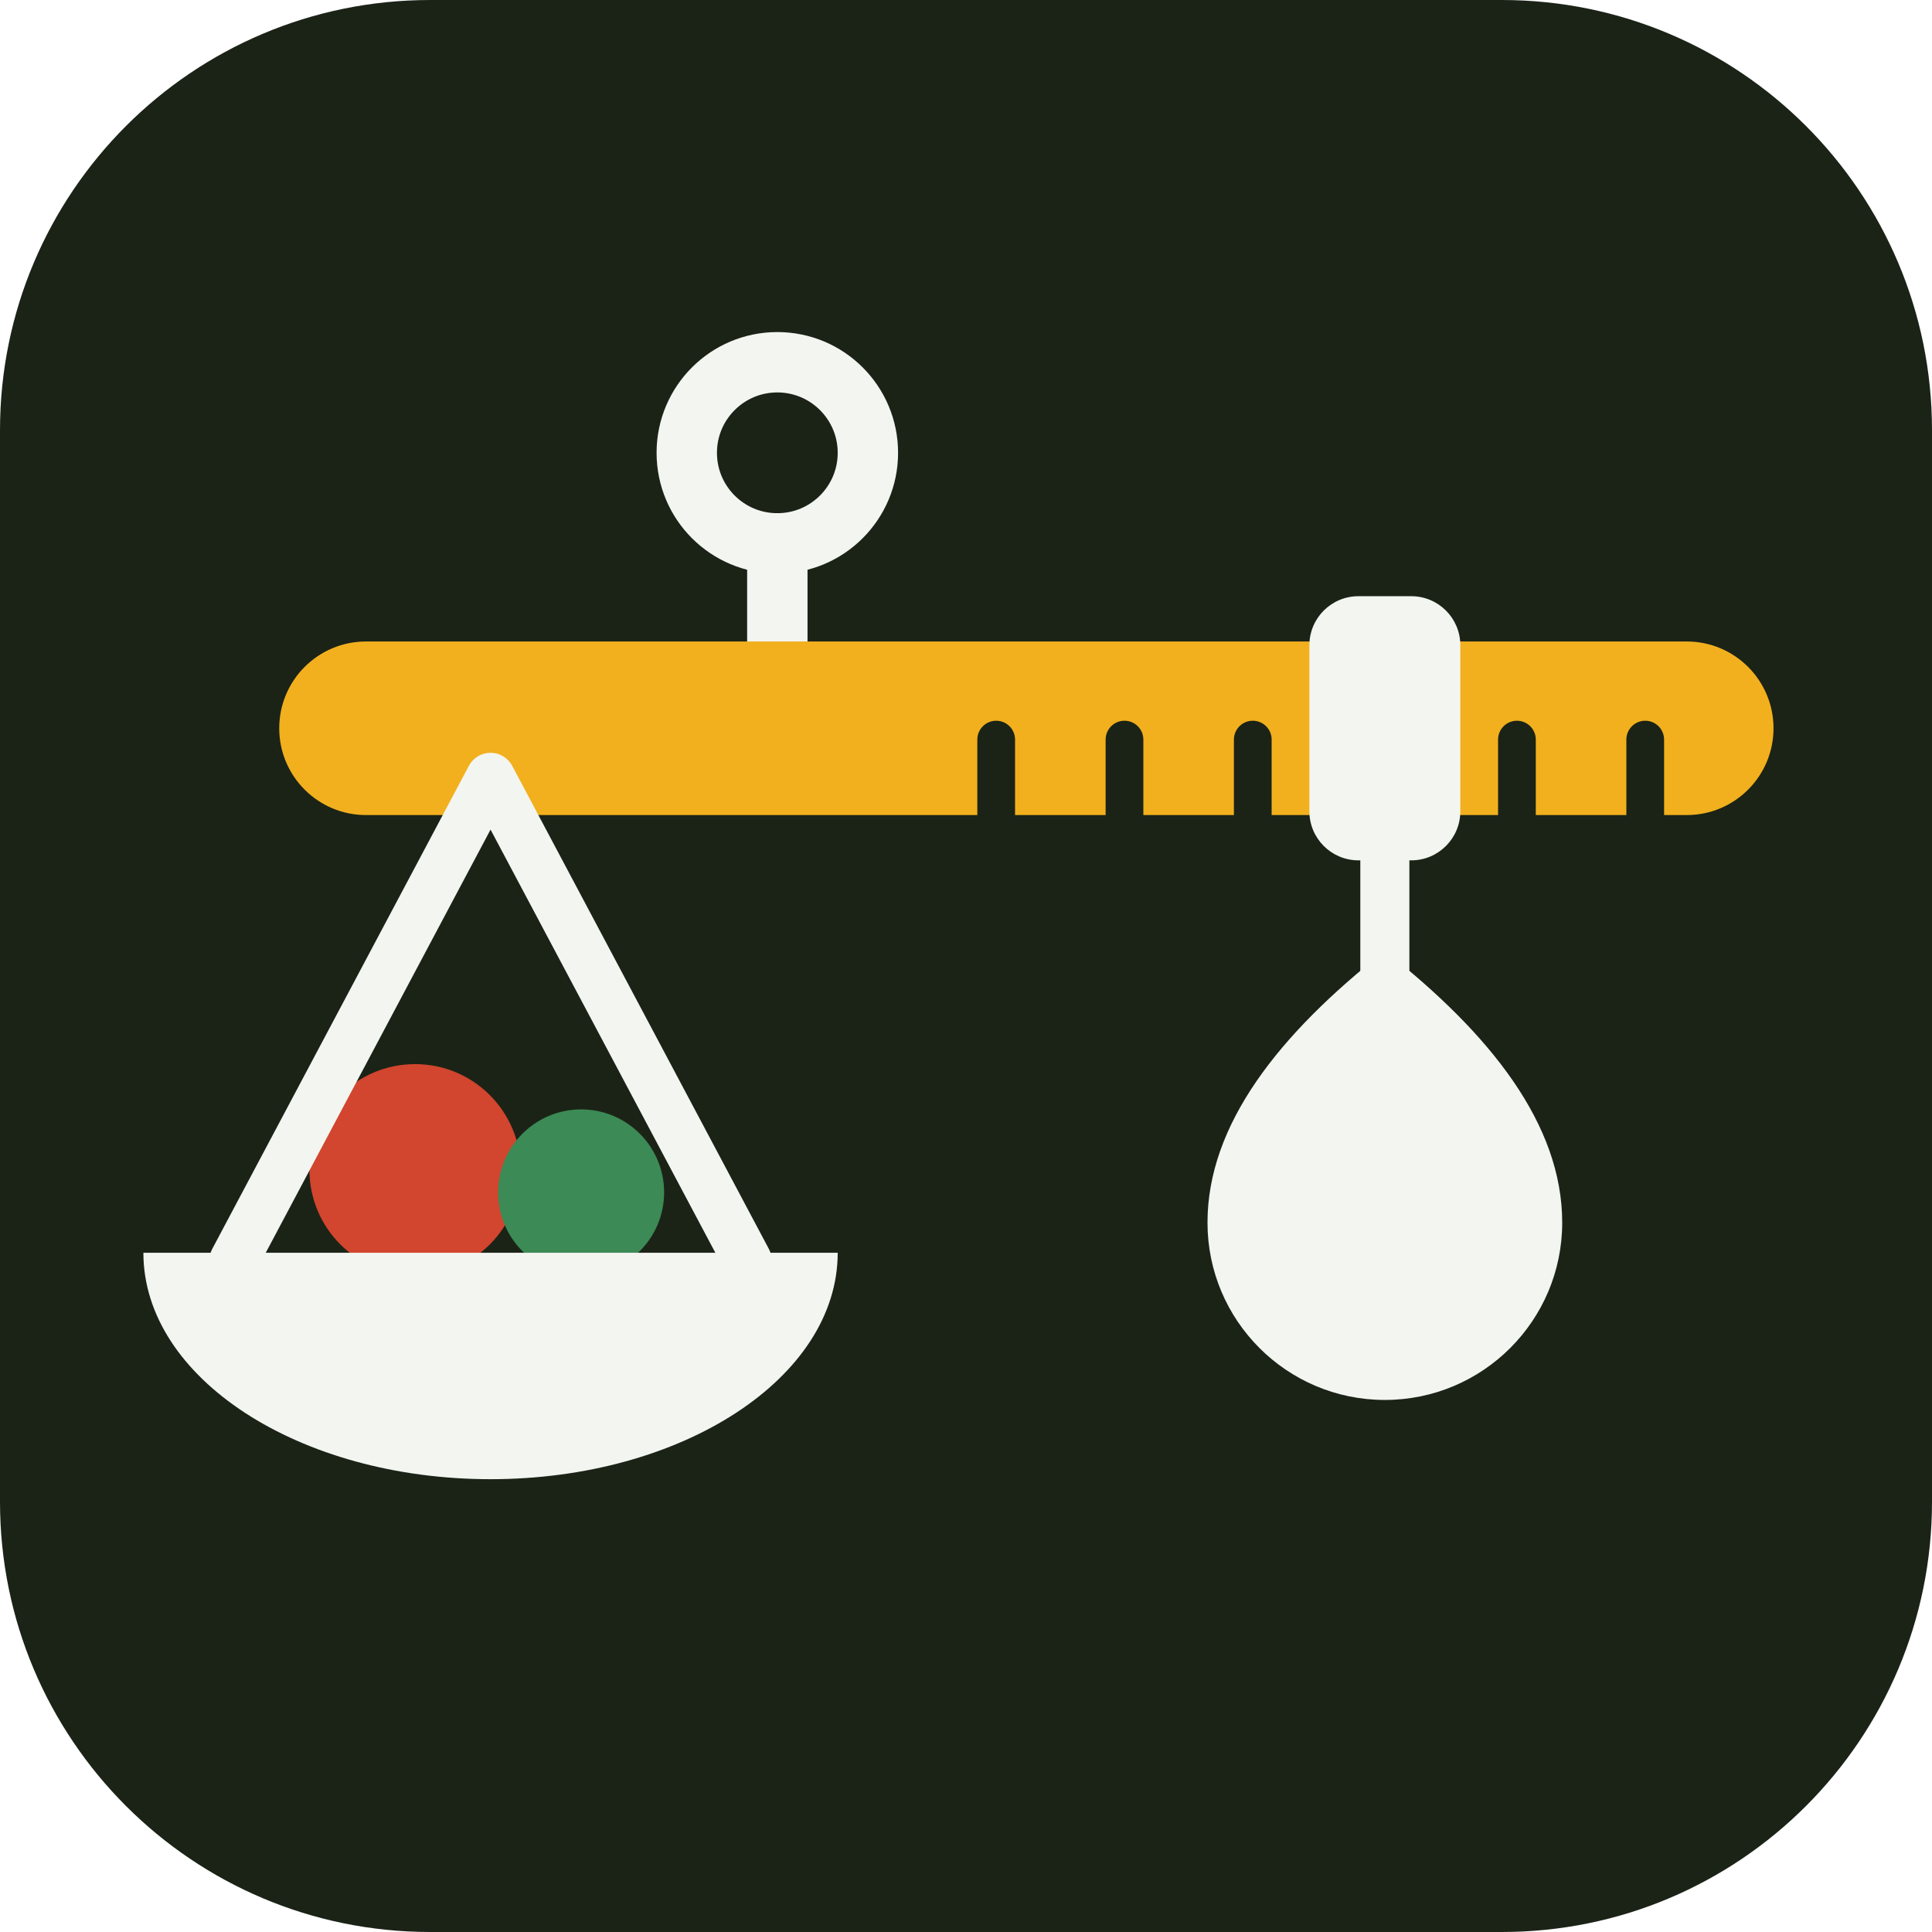
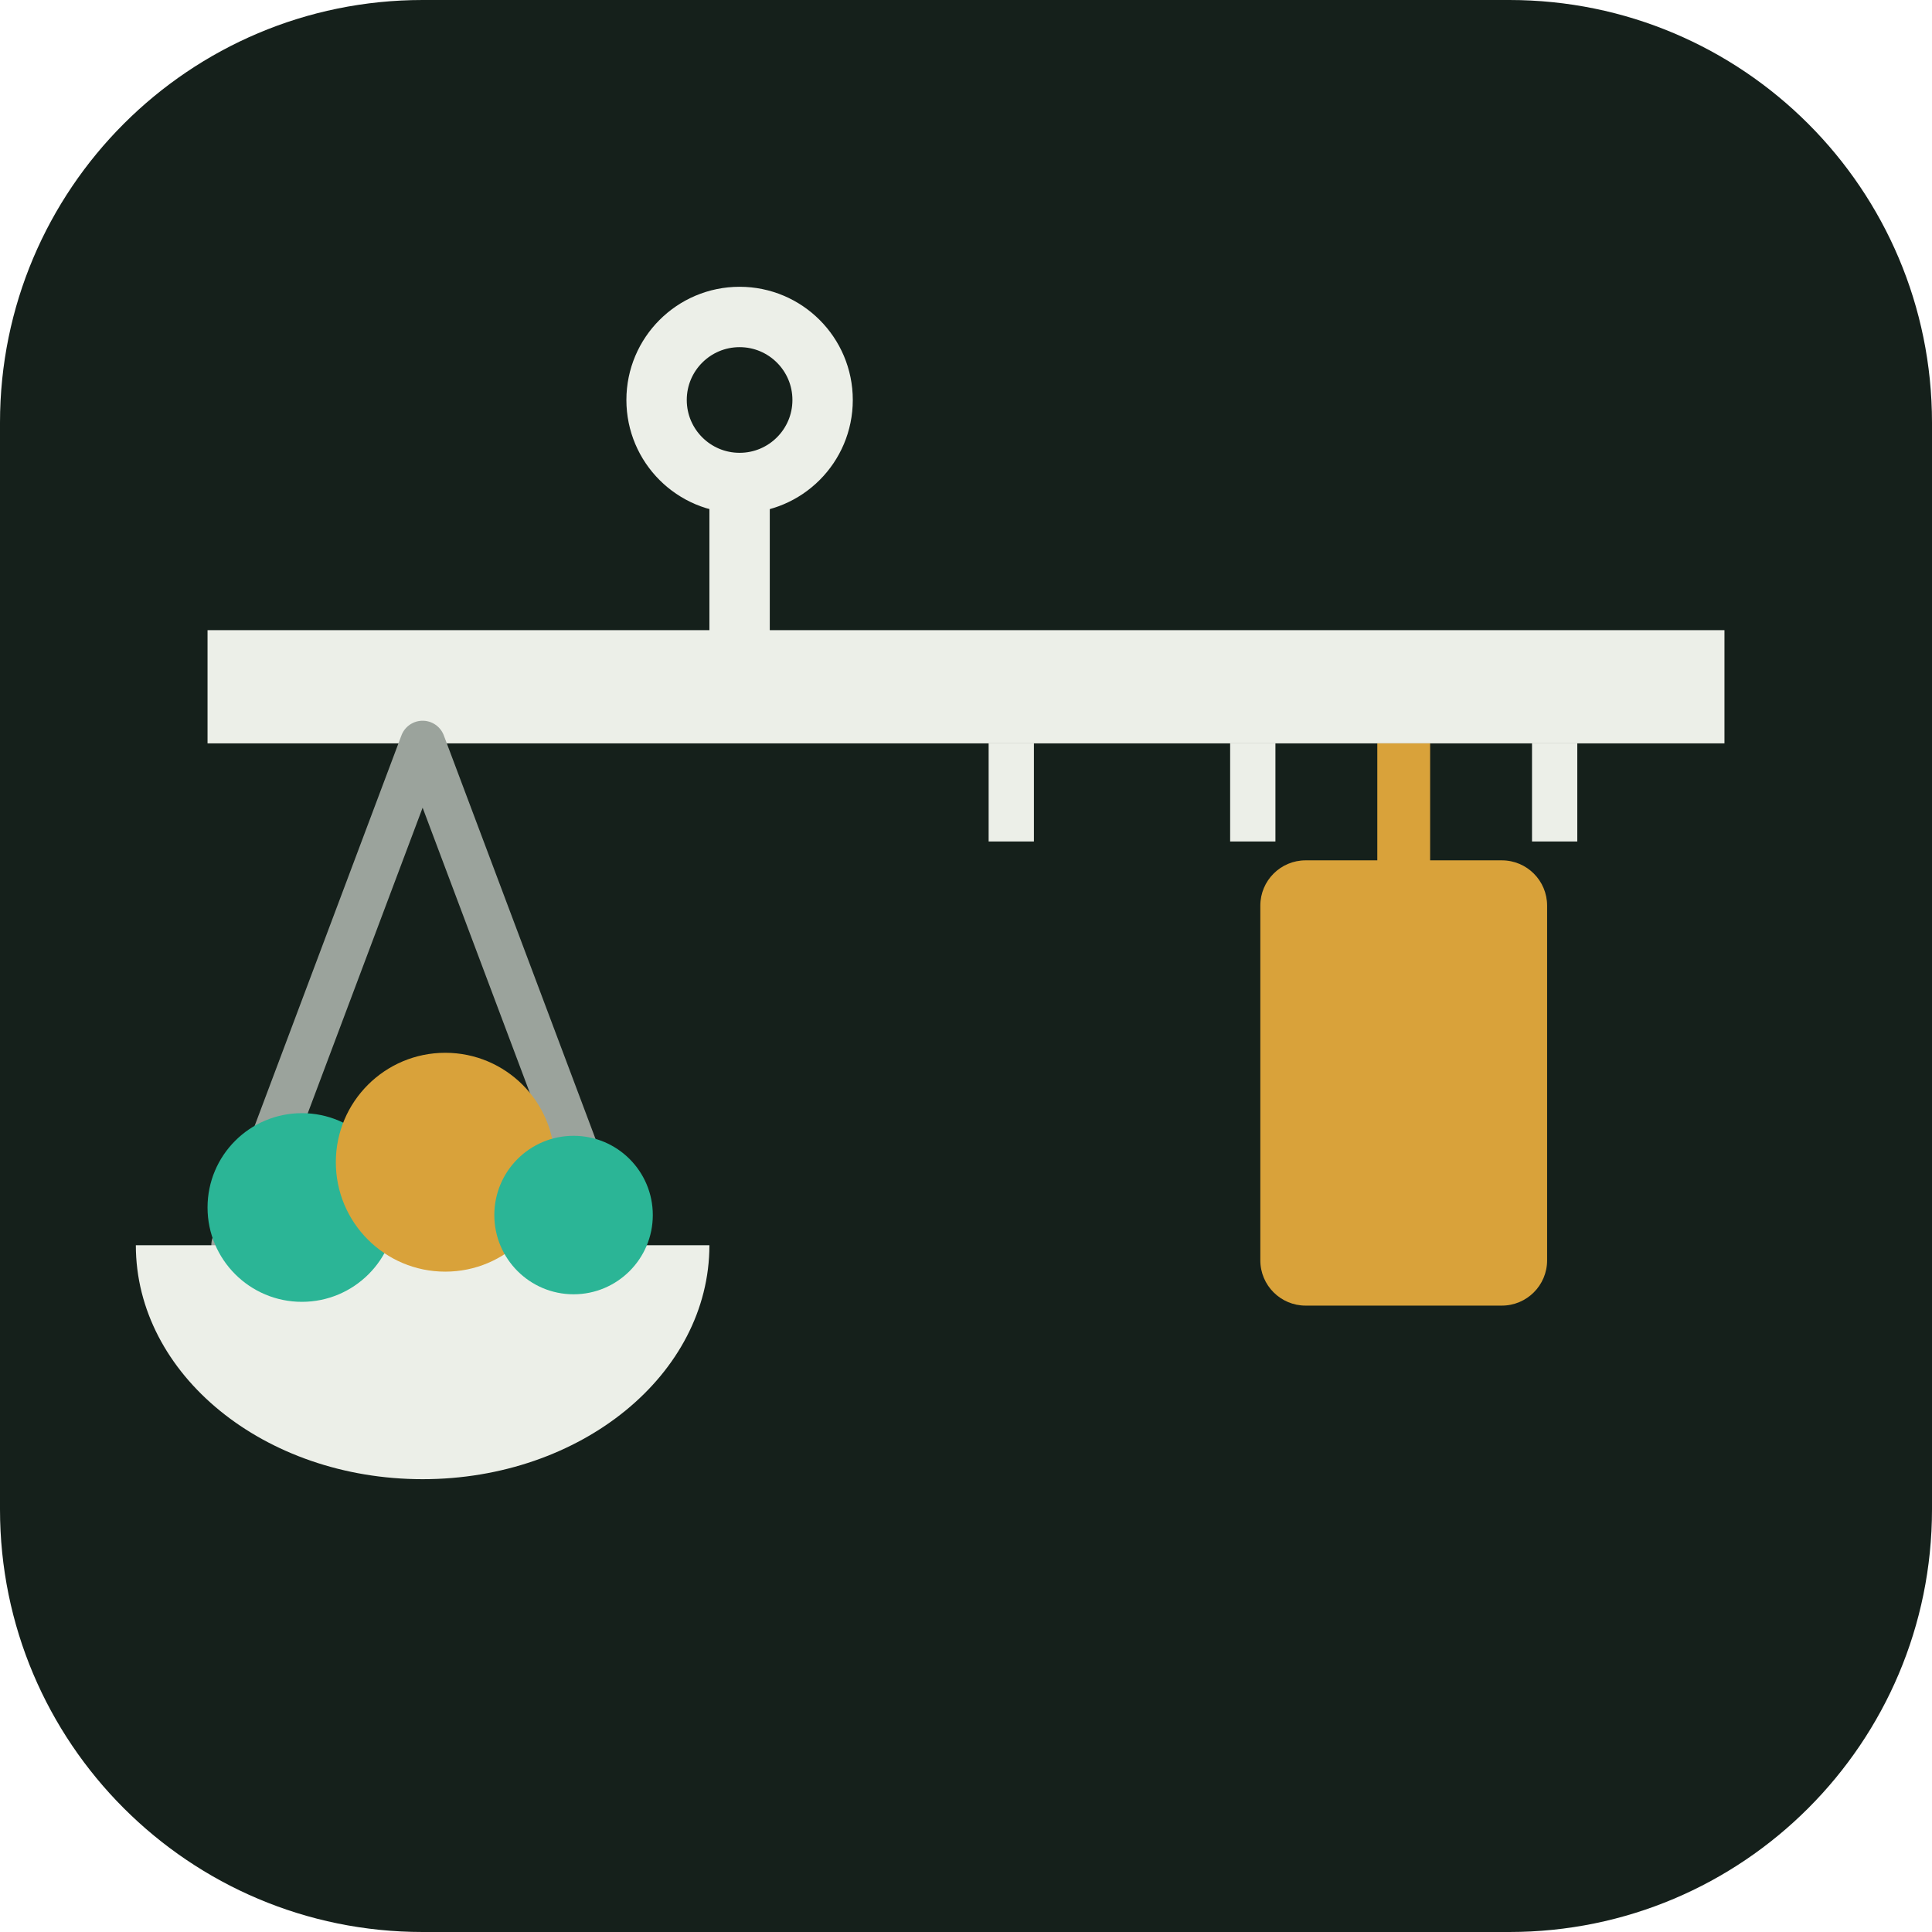
- <svg xmlns="http://www.w3.org/2000/svg" viewBox="0 0 512 512" role="img">
-   <rect width="512" height="512" rx="114" fill="#1B2317" />
-   <g transform="translate(2 -10)">
-     <circle cx="204" cy="130" r="24" fill="none" stroke="#F3F5F0" stroke-width="16" />
-     <path d="M204 154v30" stroke="#F3F5F0" stroke-width="16" stroke-linecap="round" />
-     <rect x="72" y="180" width="396" height="46" rx="23" fill="#F2B01E" />
-     <path d="M262 206v20M296 206v20M330 206v20M400 206v20M434 206v20" stroke="#1B2317" stroke-width="10" stroke-linecap="round" />
-     <circle cx="108" cy="320" r="28" fill="#D2452E" />
-     <circle cx="152" cy="326" r="22" fill="#3C8A55" />
-     <path d="M128 216 60 344M128 216l68 128" stroke="#F3F5F0" stroke-width="13" stroke-linecap="round" fill="none" />
-     <path d="M36 342h184a92 60 0 0 1-184 0z" fill="#F3F5F0" />
-     <rect x="345" y="168" width="40" height="70" rx="13" fill="#F3F5F0" />
-     <path d="M365 236v36" stroke="#F3F5F0" stroke-width="13" />
-     <path d="M365 262c-28 22-47 46-47 72a47 47 0 0 0 94 0c0-26-19-50-47-72z" fill="#F3F5F0" />
+ <svg xmlns="http://www.w3.org/2000/svg" viewBox="0 0 512 512">
+   <rect width="512" height="512" rx="112" fill="#15201B" />
+   <g id="art" transform="translate(0 22)">
+     <circle cx="196" cy="84" r="22" fill="none" stroke="#ECEFE8" stroke-width="16" />
+     <path d="M196 106v54" stroke="#ECEFE8" stroke-width="16" />
+     <path d="M70 160h372" stroke="#ECEFE8" stroke-width="30" stroke-linecap="square" />
+     <path d="M268 175v26M332 175v26M412 175v26" stroke="#ECEFE8" stroke-width="12" />
+     <path d="M372 175v36" stroke="#D9A23A" stroke-width="14" />
+     <rect x="334" y="206" width="76" height="118" rx="12" fill="#D9A23A" />
+     <path d="M112 175 62 308M112 175l50 133" stroke="#9BA39C" stroke-width="12" stroke-linecap="round" />
+     <path d="M36 308h152a76 62 0 0 1-152 0z" fill="#ECEFE8" />
+     <circle cx="80" cy="298" r="25" fill="#2BB596" />
+     <circle cx="118" cy="286" r="29" fill="#D9A23A" />
+     <circle cx="152" cy="300" r="21" fill="#2BB596" />
  </g>
</svg>
